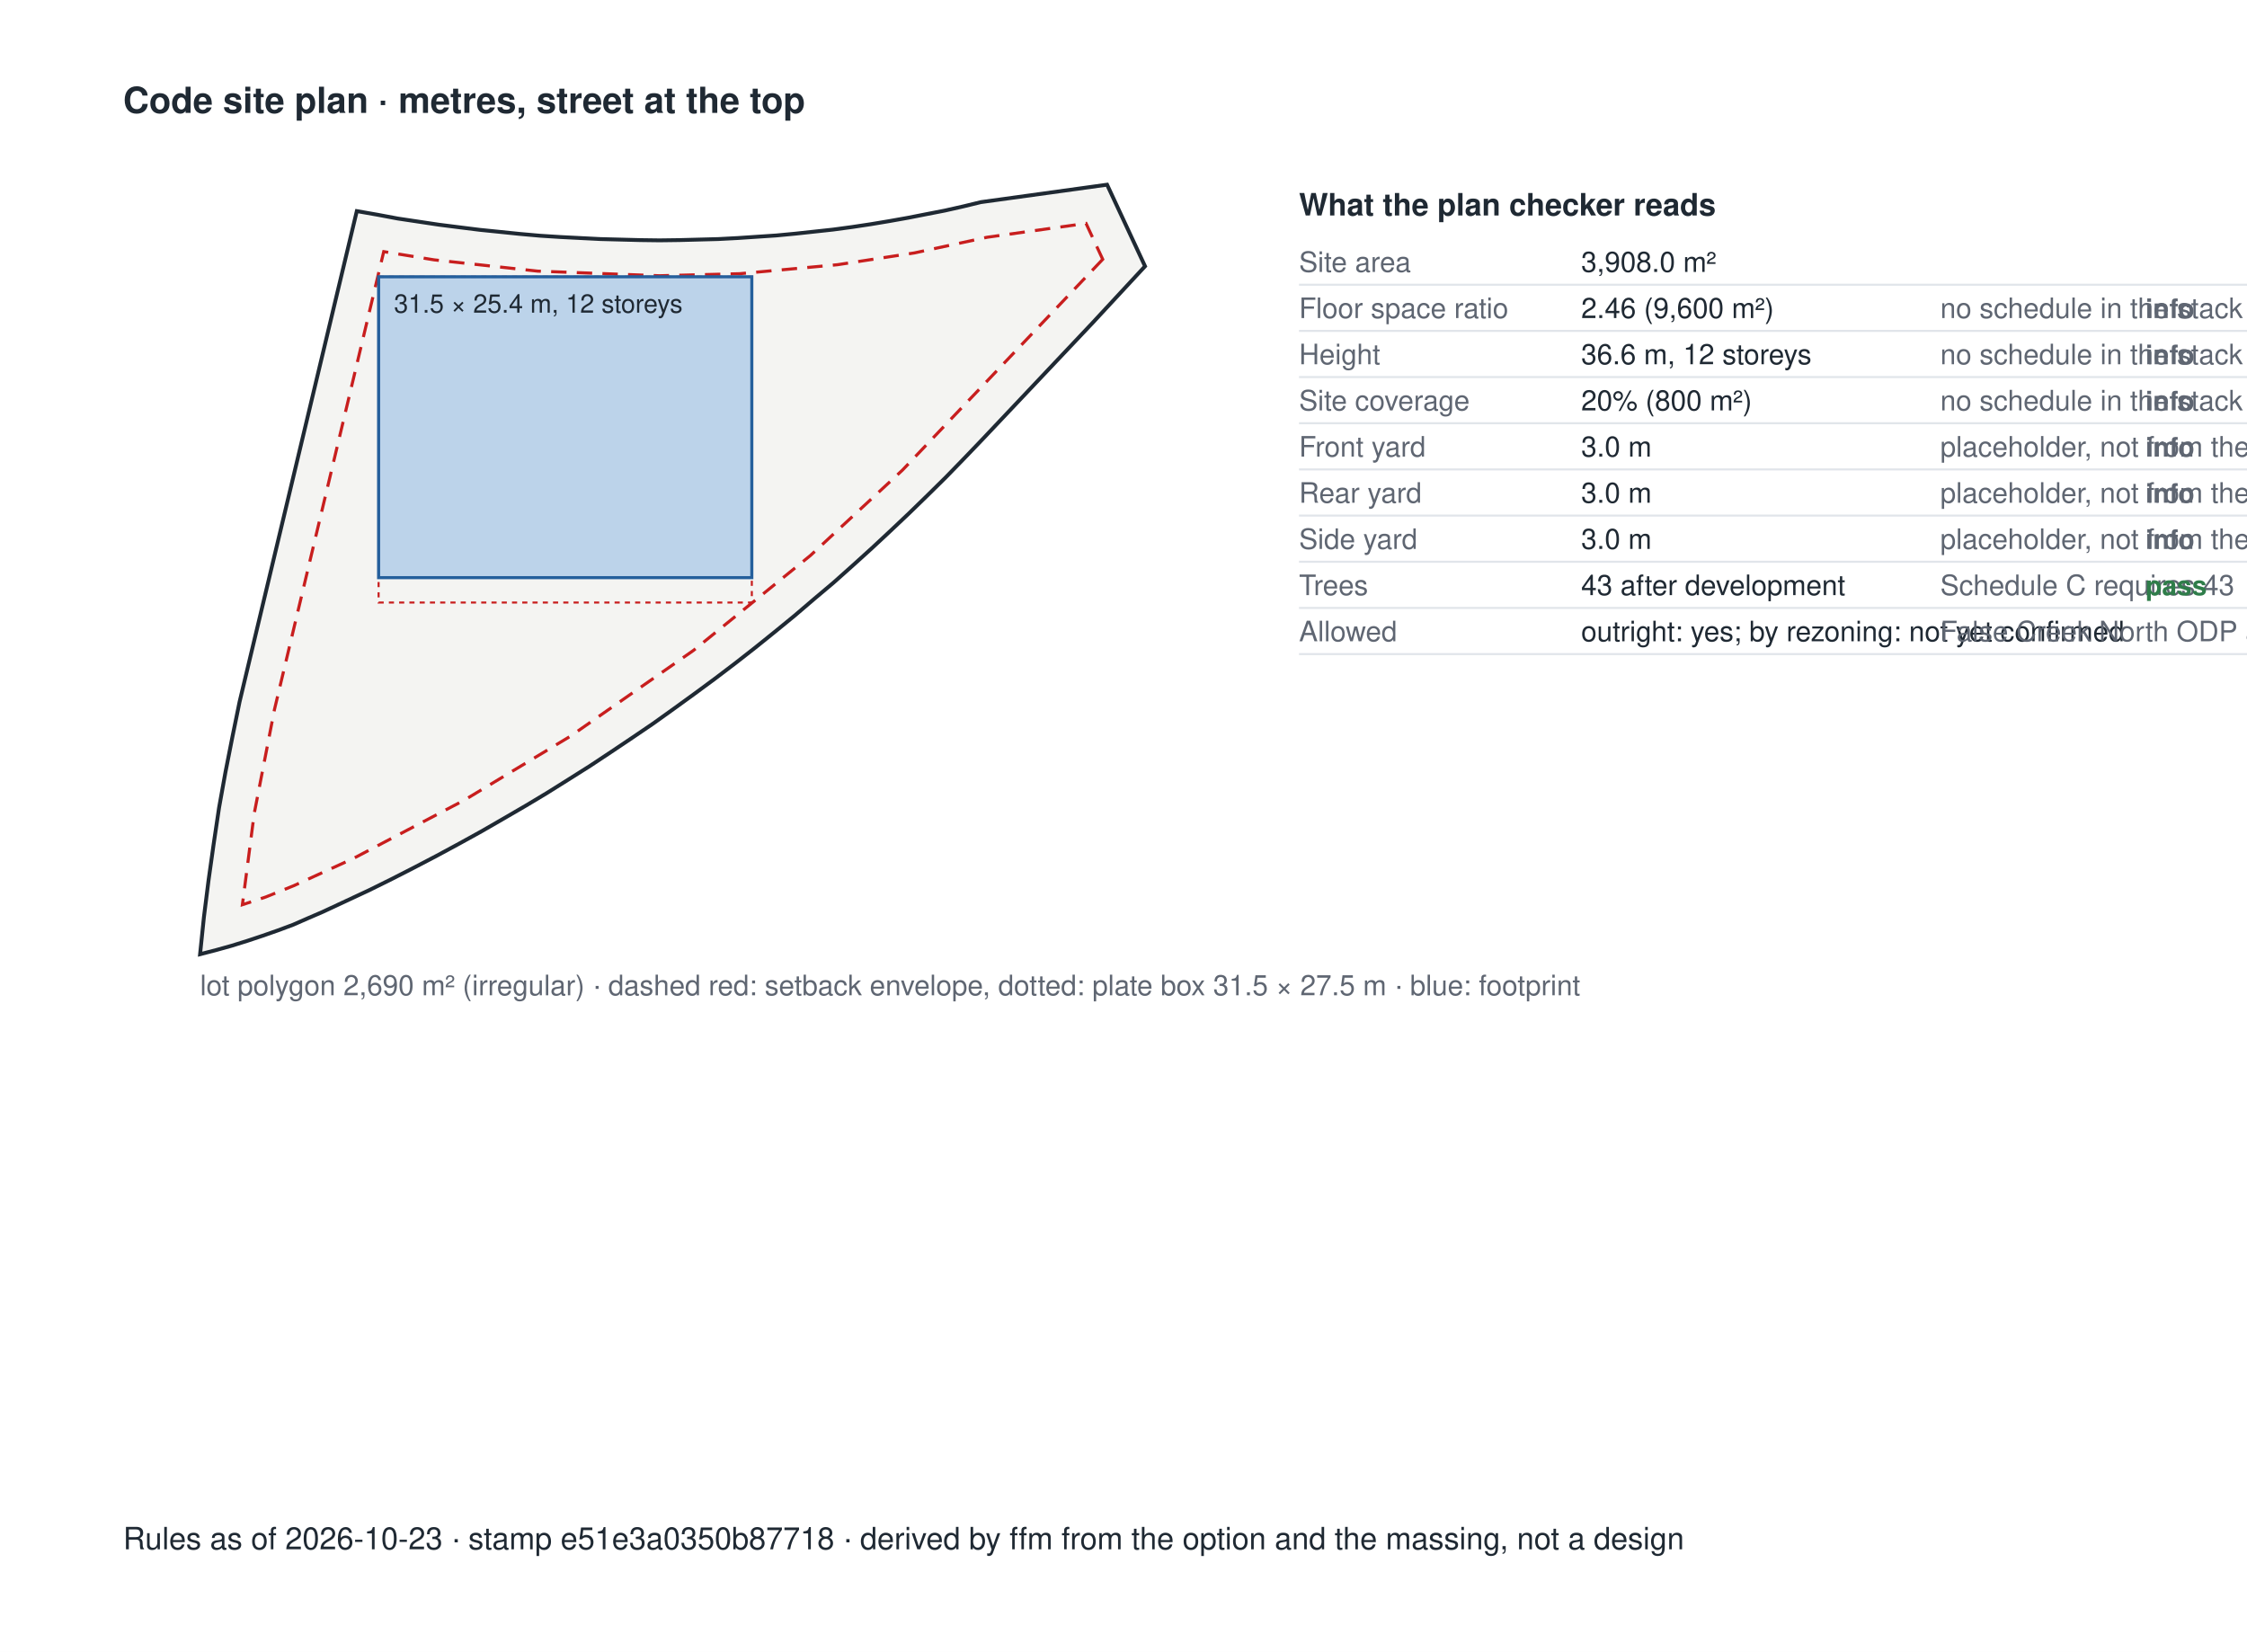
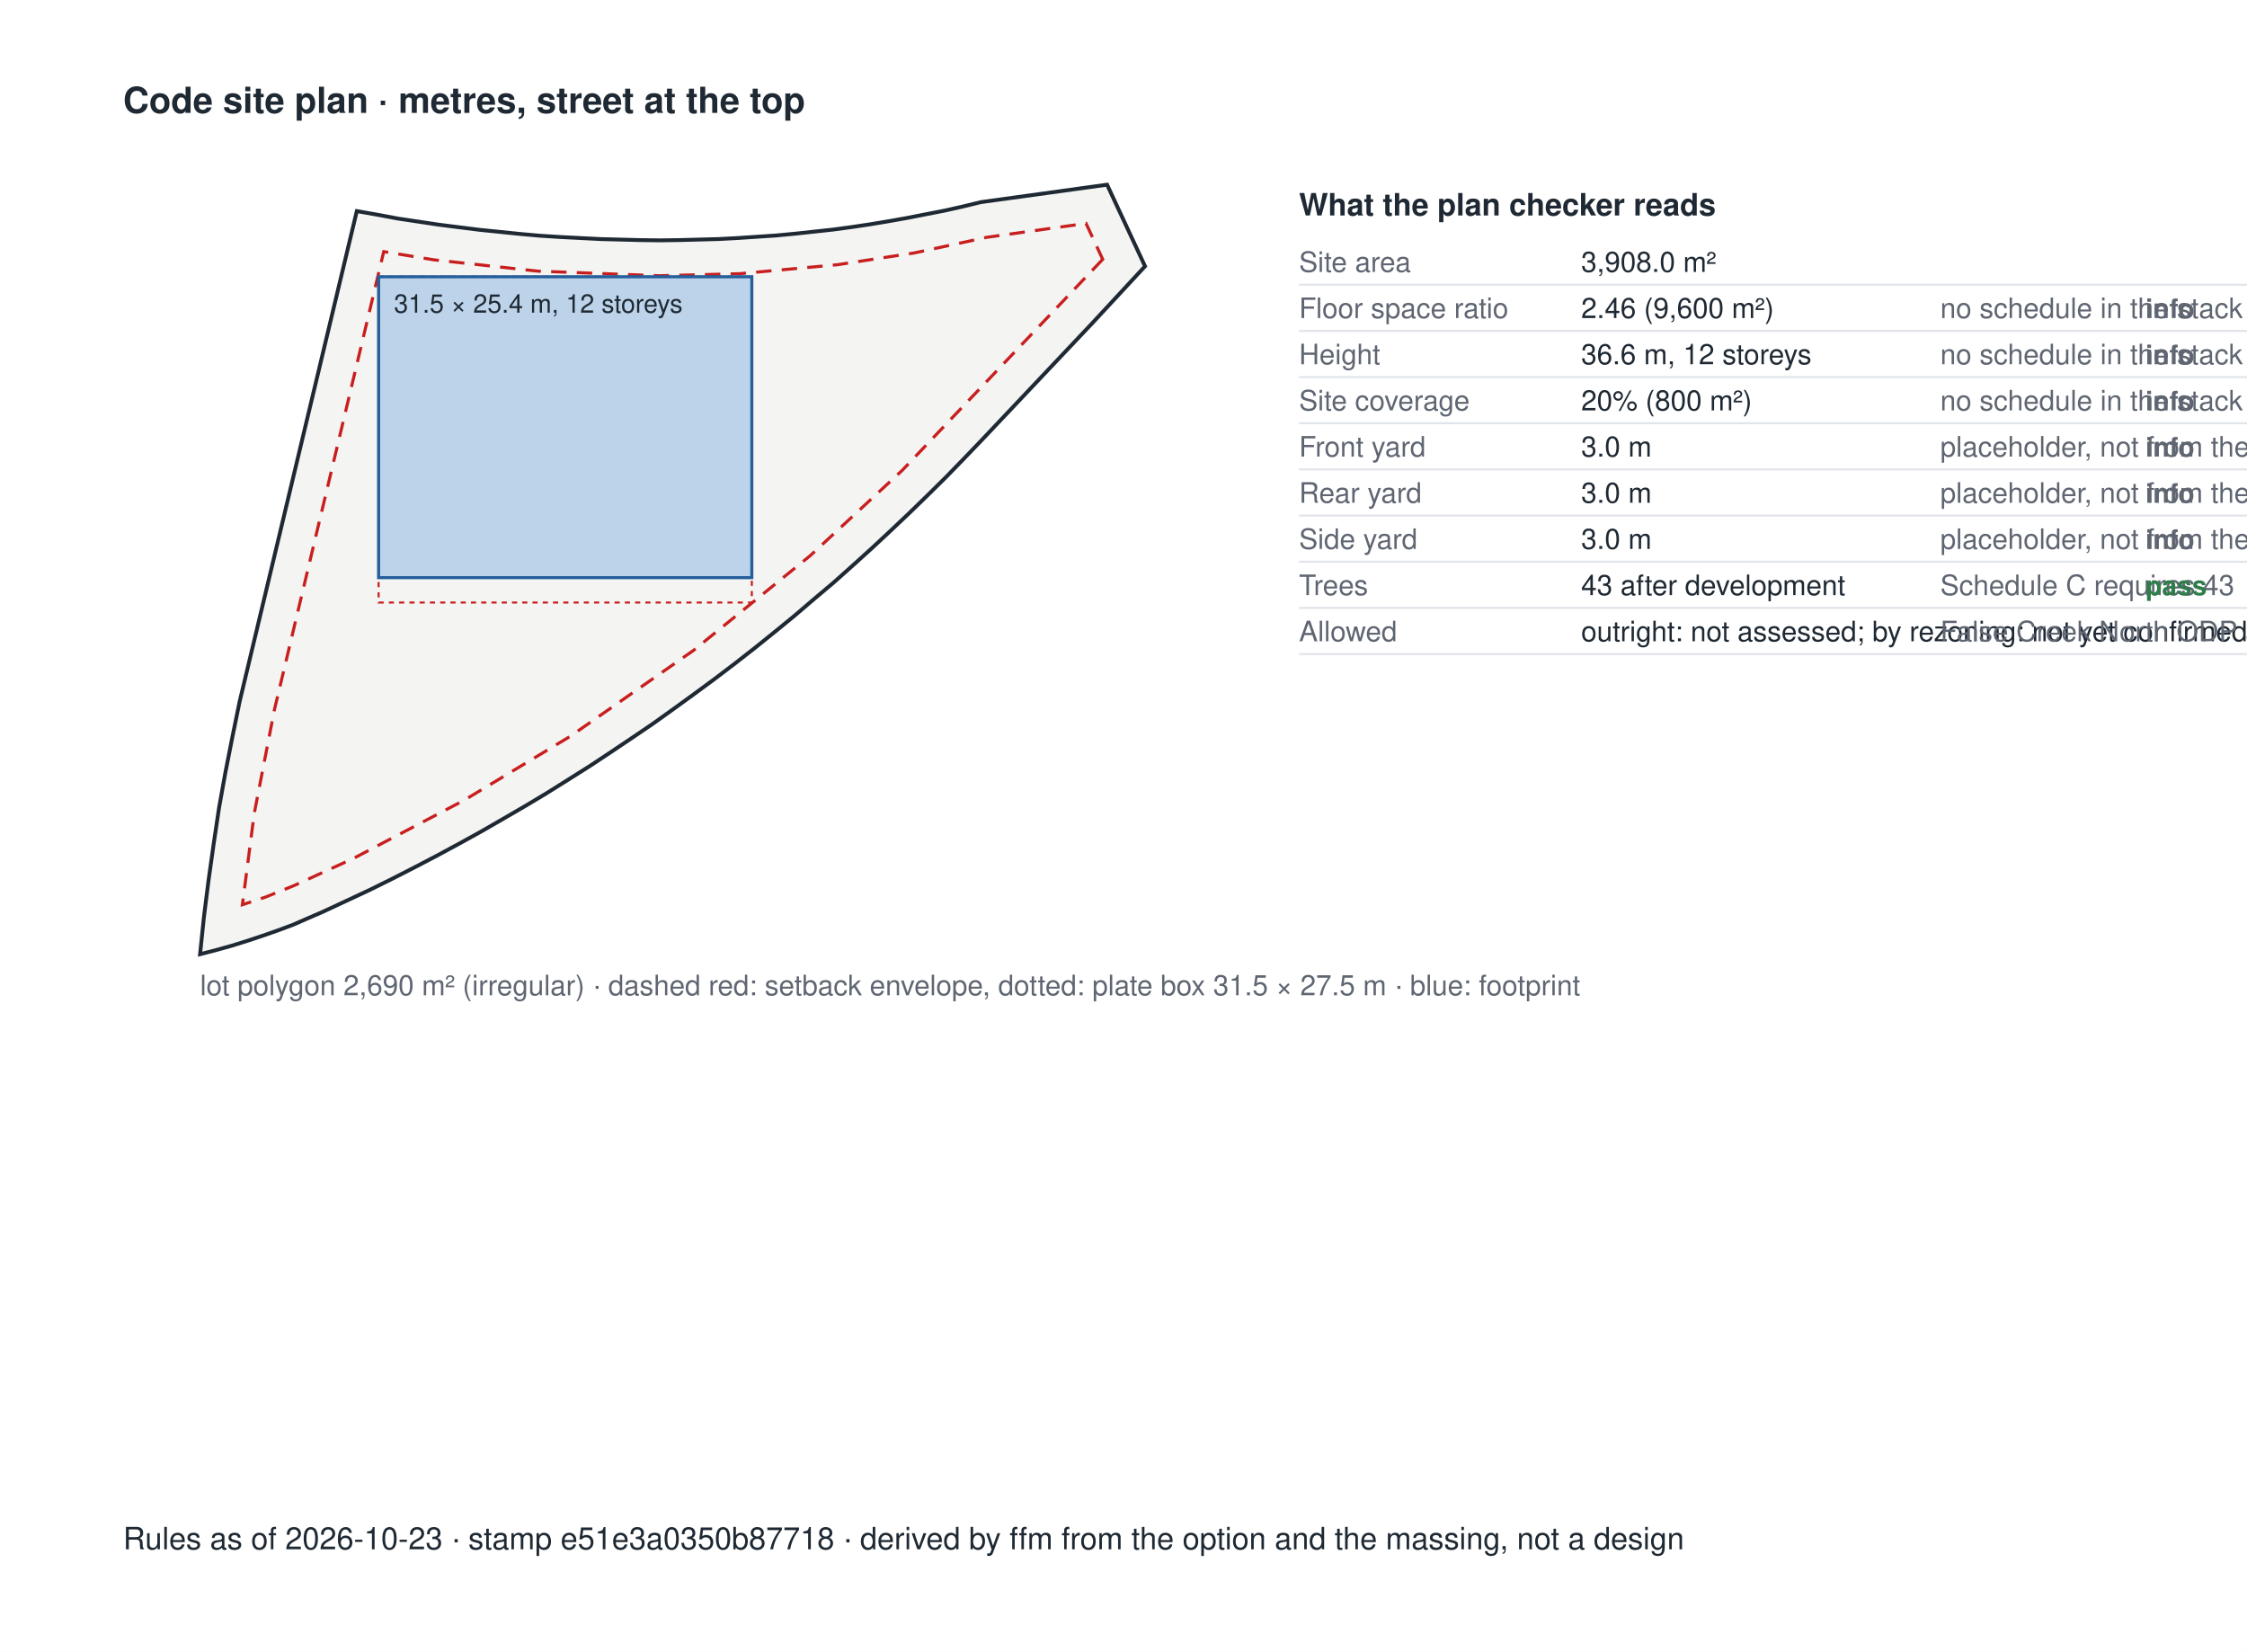
<svg xmlns="http://www.w3.org/2000/svg" width="876" height="644" viewBox="0 0 876 644" font-family="IBM Plex Sans, Helvetica, Arial, sans-serif" font-size="12" fill="#1f2933" role="img" aria-label="Code site plan">
  <rect width="100%" height="100%" fill="#ffffff" />
  <text x="48" y="44" font-size="14" font-weight="600">Code site plan · metres, street at the top</text>
  <polygon points="446.4,103.8 426.0,125.8 382.7,171.6 375.7,178.9 368.7,186.1 361.6,193.1 354.4,200.1 347.1,207.0 339.8,213.8 332.4,220.5 325.0,227.1 317.4,233.5 309.8,240.0 302.1,246.3 294.4,252.5 286.6,258.6 278.7,264.6 270.7,270.5 262.7,276.3 254.6,282.1 246.5,287.6 238.3,293.1 230.0,298.6 221.6,303.9 213.3,309.1 204.8,314.2 196.2,319.2 187.7,324.1 179.0,328.9 170.3,333.6 161.5,338.2 152.7,342.7 143.8,347.1 134.8,351.3 125.8,355.5 120.0,358.0 114.3,360.5 108.4,362.7 102.4,364.8 96.4,366.8 90.3,368.7 84.2,370.4 78.0,372.0 79.5,357.5 81.3,343.2 83.3,329.0 85.4,314.9 87.9,301.0 90.6,287.3 93.4,273.6 96.6,260.2 139.1,82.3 147.1,83.7 155.1,85.2 163.1,86.4 171.1,87.6 179.0,88.6 187.0,89.6 194.9,90.4 202.7,91.2 210.6,91.9 218.4,92.4 226.2,92.8 234.1,93.2 241.8,93.4 249.5,93.6 257.1,93.7 264.8,93.6 272.4,93.4 280.0,93.2 287.6,92.8 295.1,92.3 302.6,91.8 310.0,91.1 317.4,90.3 324.8,89.5 332.2,88.5 339.5,87.4 346.7,86.2 354.0,84.9 361.1,83.5 368.3,82.1 375.4,80.5 382.4,78.8 431.6,72.0" fill="#f4f4f2" stroke="#1f2933" stroke-width="1.5" />
  <polygon points="429.9,101.1 351.8,183.3 315.9,216.6 270.3,253.6 222.4,287.0 180.9,312.0 137.7,334.7 114.5,345.3 103.6,349.7 94.5,352.7 99.1,317.2 107.0,276.6 149.6,98.1 169.2,101.3 209.6,105.7 257.1,107.5 288.4,106.7 326.5,103.2 356.5,98.6 384.8,92.5 423.4,87.1" fill="none" stroke="#c81e1e" stroke-width="1.2" stroke-dasharray="6 4" />
  <rect x="147.6" y="107.9" width="145.5" height="127.0" fill="none" stroke="#c81e1e" stroke-width="0.8" stroke-dasharray="2 2" />
  <rect x="147.6" y="107.9" width="145.5" height="117.3" fill="#8fb8e3" fill-opacity="0.55" stroke="#245f9c" stroke-width="1.2" />
  <text x="153.6" y="121.9" font-size="10" fill="#1f2933">31.5 × 25.4 m, 12 storeys</text>
  <text x="78" y="388.0" font-size="11" fill="#5f6672">lot polygon 2,690 m² (irregular) · dashed red: setback envelope, dotted: plate box 31.5 × 27.5 m · blue: footprint</text>
  <text x="506.417" y="84" font-size="12" font-weight="600">What the plan checker reads</text>
  <line x1="506.417" y1="111" x2="886.417" y2="111" stroke="#e1e5ea" stroke-width="0.8" />
  <text x="506.417" y="106" font-size="11" fill="#5f6672">Site area</text>
  <text x="616.417" y="106" font-size="11">3,908.0 m²</text>
  <text x="756.417" y="106" font-size="11" fill="#5f6672" />
  <line x1="506.417" y1="129" x2="886.417" y2="129" stroke="#e1e5ea" stroke-width="0.8" />
  <text x="506.417" y="124" font-size="11" fill="#5f6672">Floor space ratio</text>
  <text x="616.417" y="124" font-size="11">2.46 (9,600 m²)</text>
  <text x="756.417" y="124" font-size="11" fill="#5f6672">no schedule in the stack</text>
  <text x="836.417" y="124" font-size="10.5" font-weight="600" fill="#5f6672">info</text>
  <line x1="506.417" y1="147" x2="886.417" y2="147" stroke="#e1e5ea" stroke-width="0.8" />
  <text x="506.417" y="142" font-size="11" fill="#5f6672">Height</text>
  <text x="616.417" y="142" font-size="11">36.6 m, 12 storeys</text>
  <text x="756.417" y="142" font-size="11" fill="#5f6672">no schedule in the stack</text>
  <text x="836.417" y="142" font-size="10.5" font-weight="600" fill="#5f6672">info</text>
  <line x1="506.417" y1="165" x2="886.417" y2="165" stroke="#e1e5ea" stroke-width="0.8" />
  <text x="506.417" y="160" font-size="11" fill="#5f6672">Site coverage</text>
  <text x="616.417" y="160" font-size="11">20% (800 m²)</text>
  <text x="756.417" y="160" font-size="11" fill="#5f6672">no schedule in the stack</text>
  <text x="836.417" y="160" font-size="10.5" font-weight="600" fill="#5f6672">info</text>
  <line x1="506.417" y1="183" x2="886.417" y2="183" stroke="#e1e5ea" stroke-width="0.8" />
  <text x="506.417" y="178" font-size="11" fill="#5f6672">Front yard</text>
  <text x="616.417" y="178" font-size="11">3.0 m</text>
  <text x="756.417" y="178" font-size="11" fill="#5f6672">placeholder, not from the schedule</text>
  <text x="836.417" y="178" font-size="10.5" font-weight="600" fill="#5f6672">info</text>
  <line x1="506.417" y1="201" x2="886.417" y2="201" stroke="#e1e5ea" stroke-width="0.8" />
  <text x="506.417" y="196" font-size="11" fill="#5f6672">Rear yard</text>
  <text x="616.417" y="196" font-size="11">3.0 m</text>
  <text x="756.417" y="196" font-size="11" fill="#5f6672">placeholder, not from the schedule</text>
  <text x="836.417" y="196" font-size="10.5" font-weight="600" fill="#5f6672">info</text>
  <line x1="506.417" y1="219" x2="886.417" y2="219" stroke="#e1e5ea" stroke-width="0.8" />
  <text x="506.417" y="214" font-size="11" fill="#5f6672">Side yard</text>
  <text x="616.417" y="214" font-size="11">3.0 m</text>
  <text x="756.417" y="214" font-size="11" fill="#5f6672">placeholder, not from the schedule</text>
  <text x="836.417" y="214" font-size="10.5" font-weight="600" fill="#5f6672">info</text>
  <line x1="506.417" y1="237" x2="886.417" y2="237" stroke="#e1e5ea" stroke-width="0.8" />
  <text x="506.417" y="232" font-size="11" fill="#5f6672">Trees</text>
  <text x="616.417" y="232" font-size="11">43 after development</text>
  <text x="756.417" y="232" font-size="11" fill="#5f6672">Schedule C requires 43</text>
  <text x="836.417" y="232" font-size="10.5" font-weight="600" fill="#2f7d4a">pass</text>
  <line x1="506.417" y1="255" x2="886.417" y2="255" stroke="#e1e5ea" stroke-width="0.8" />
  <text x="506.417" y="250" font-size="11" fill="#5f6672">Allowed</text>
-   <text x="616.417" y="250" font-size="11">outright: yes; by rezoning: not yet confirmed</text>
+   <text x="616.417" y="250" font-size="11">outright: not assessed; by rezoning: not yet confirmed</text>
  <text x="756.417" y="250" font-size="11" fill="#5f6672">False Creek North ODP and CD-1 amendments approved after the 13 Jul 2023 public hearing; development permit through the SHORT program</text>
  <text x="48.0" y="604.0" fill="#1f2933">Rules as of 2026-10-23 · stamp e51e3a0350b87718 · derived by ffm from the option and the massing, not a design</text>
</svg>
